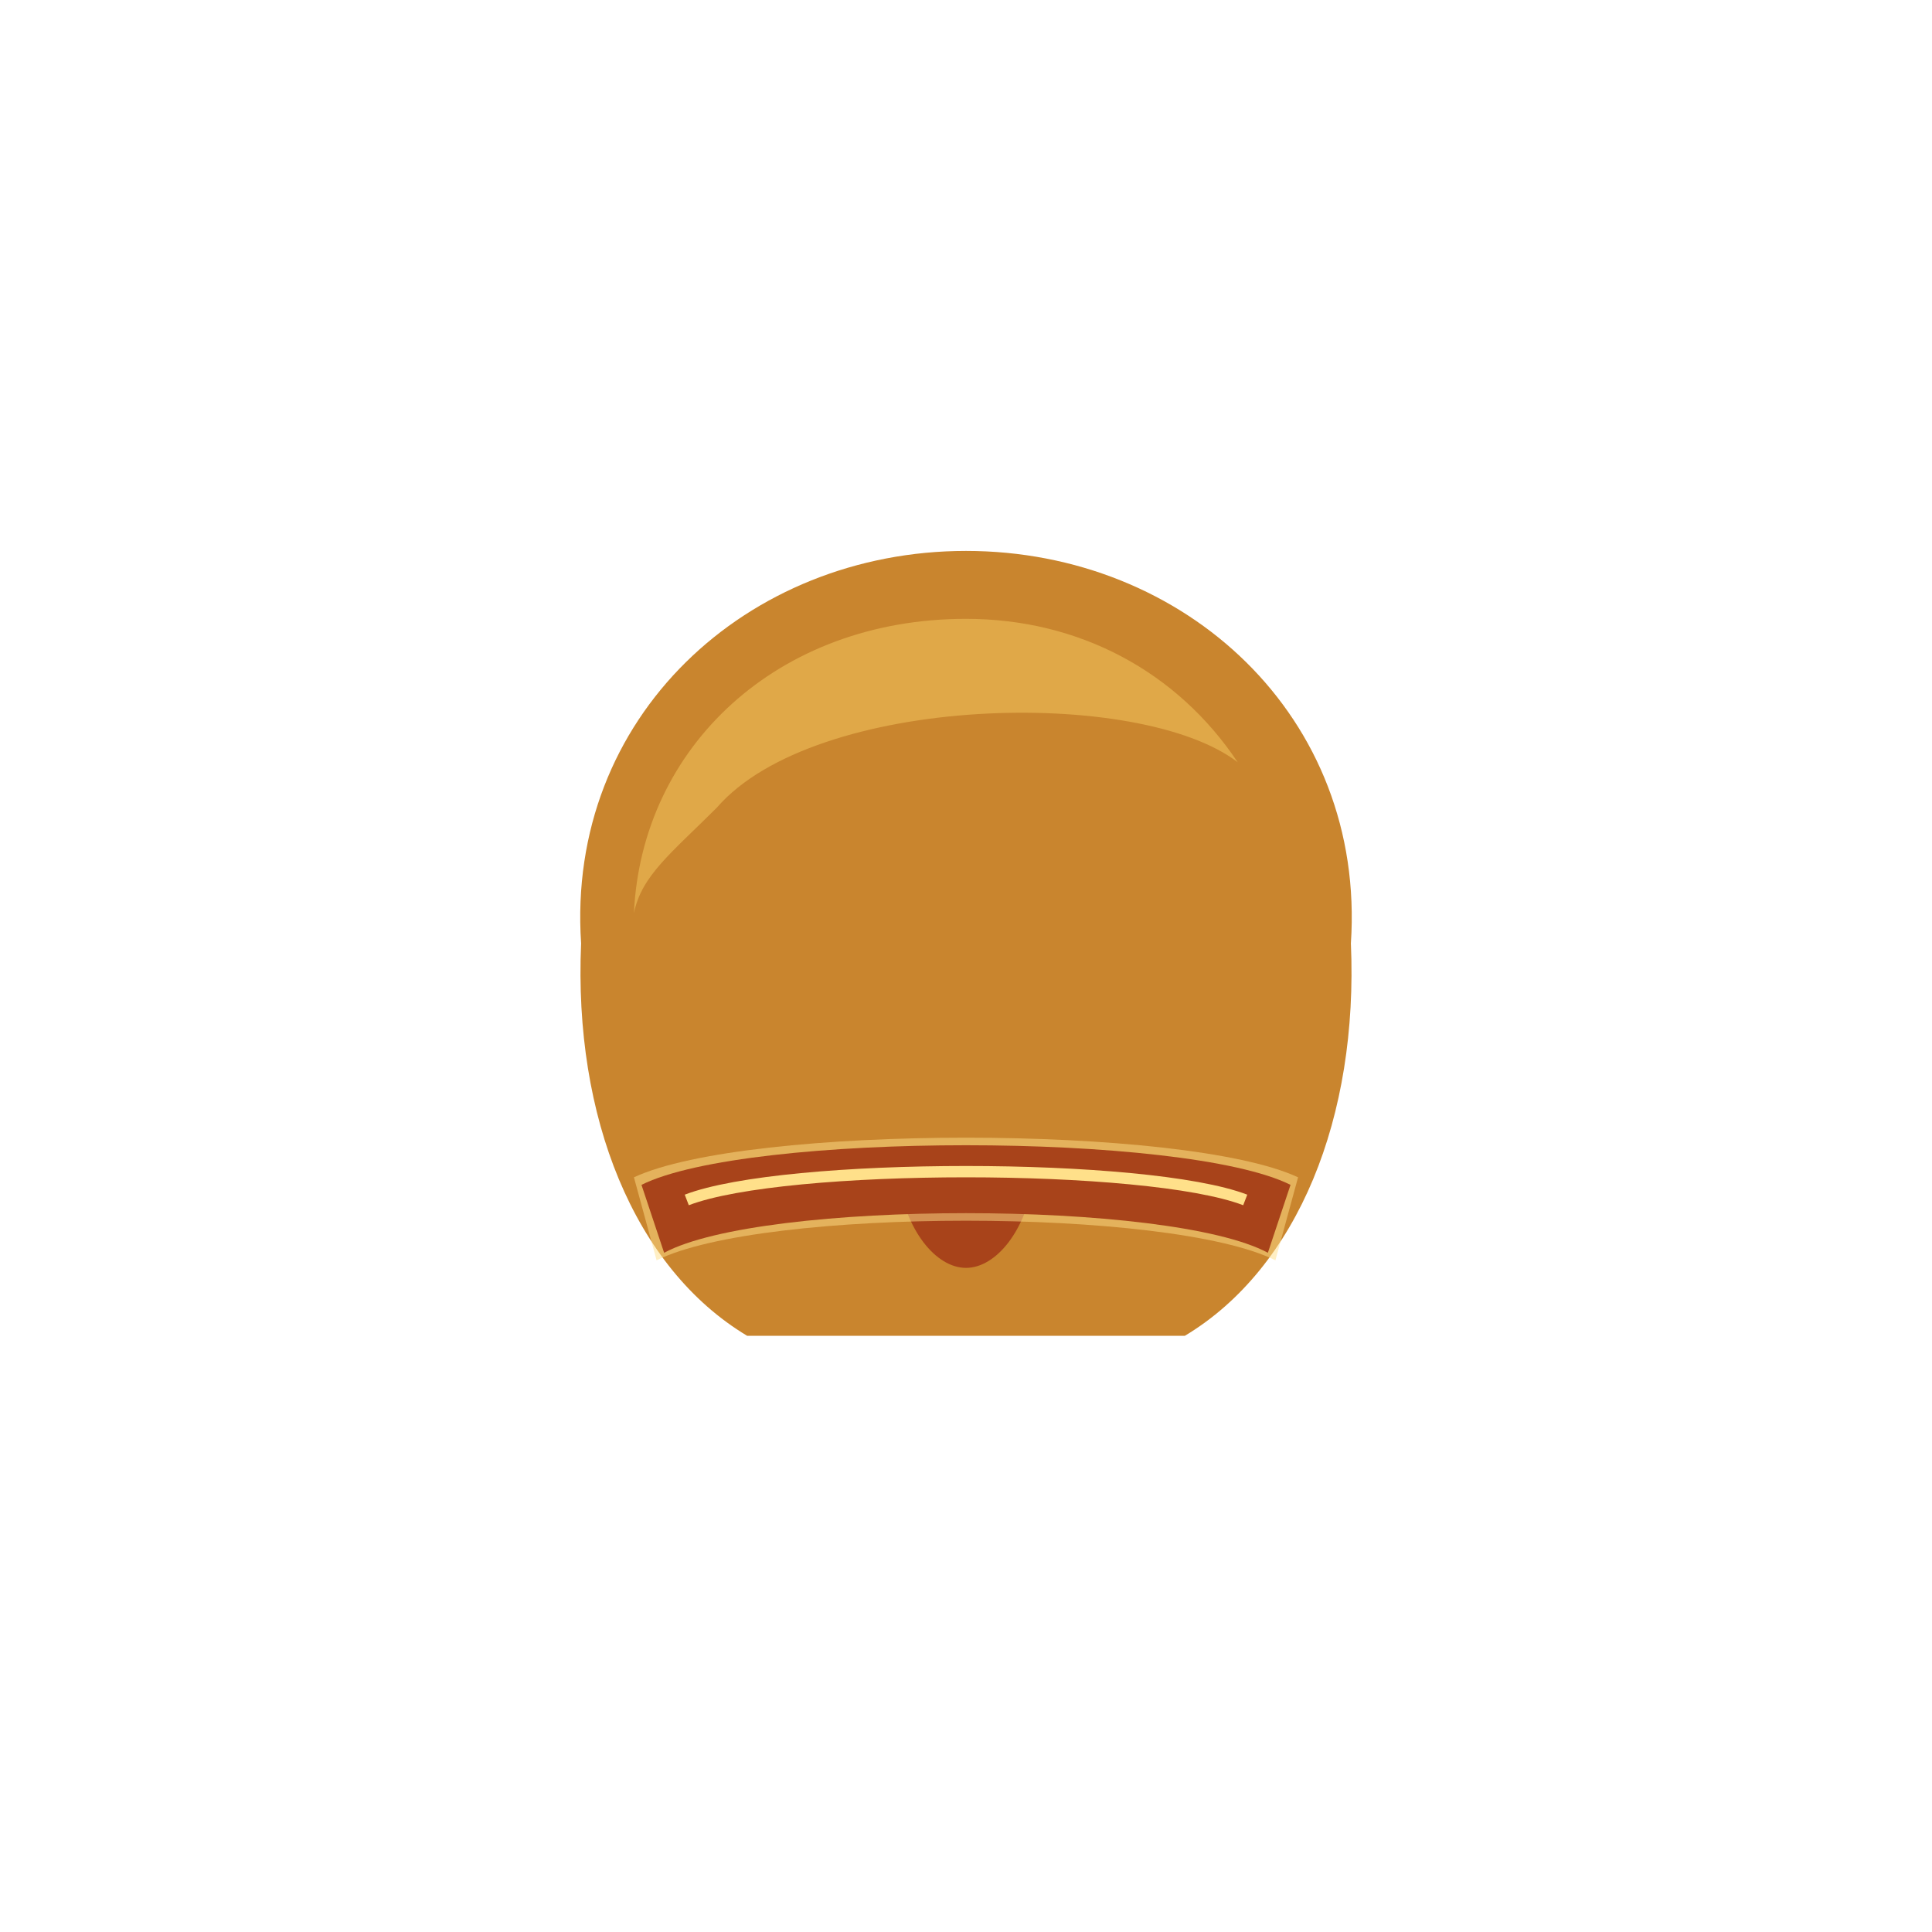
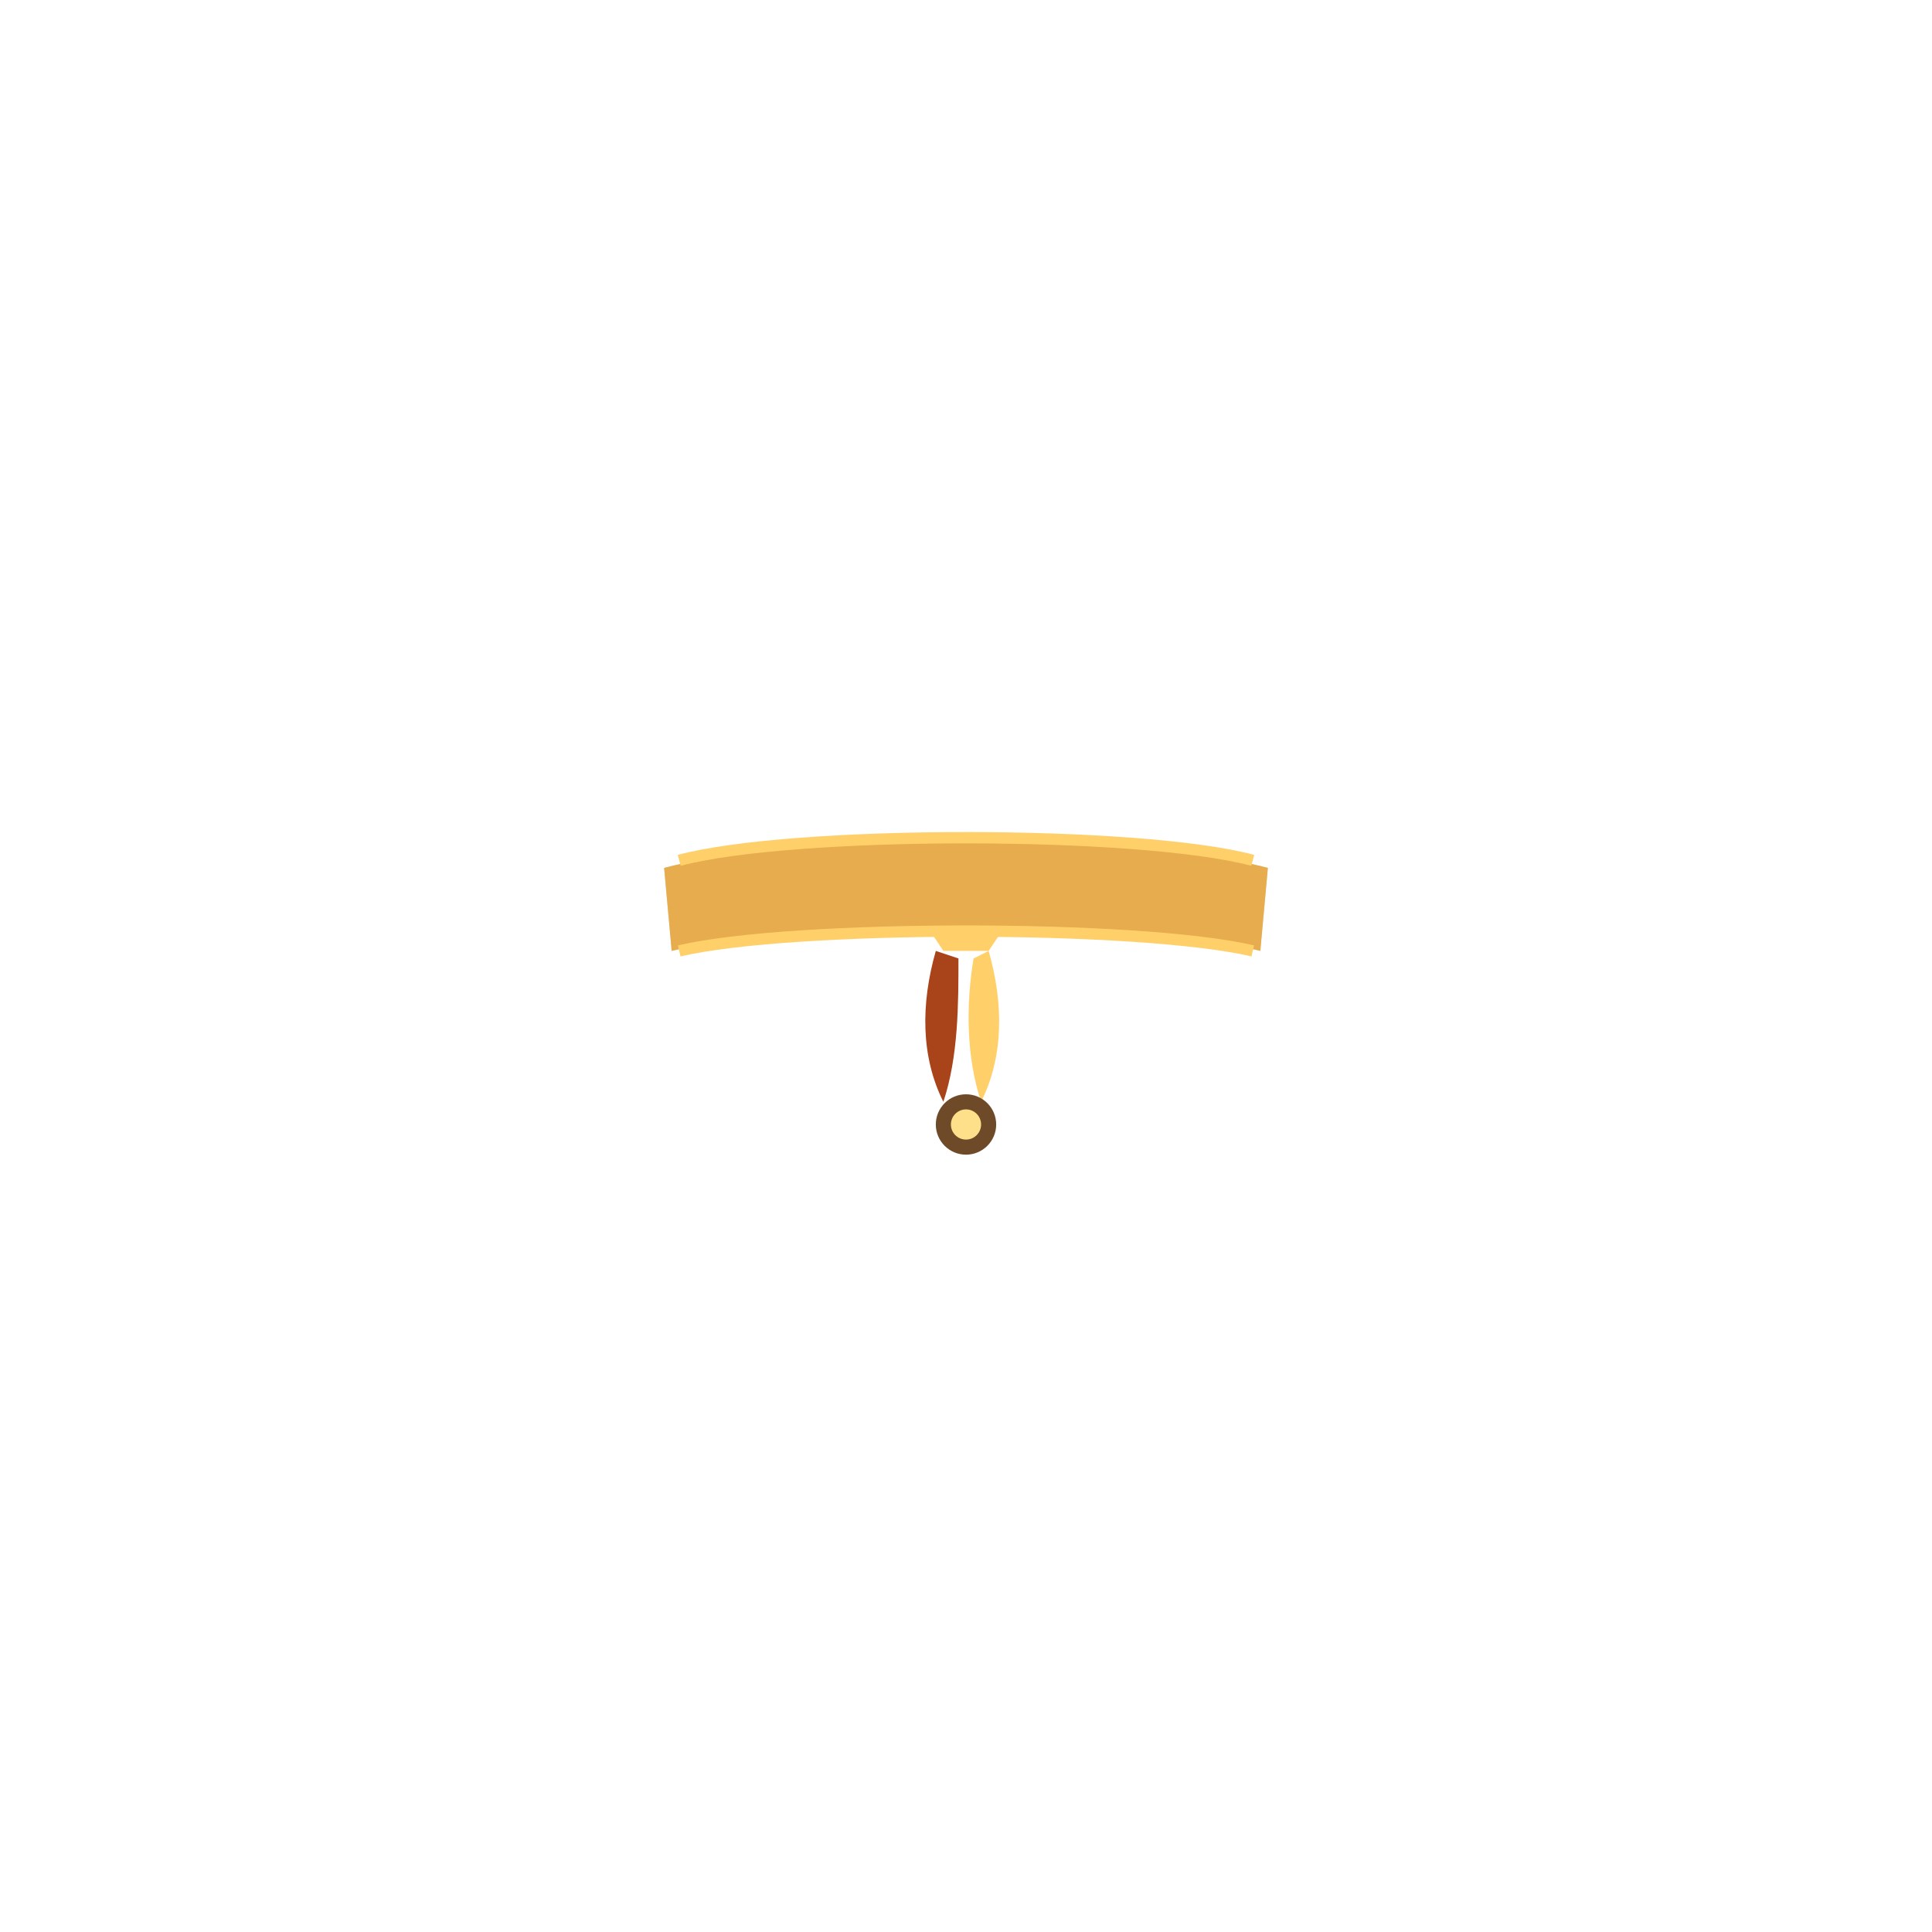
<svg xmlns="http://www.w3.org/2000/svg" viewBox="0 0 512 512" width="512" height="512">
-   <path d="M154 250 C150 190 198 146 256 146 C314 146 362 190 358 250 C360 296 344 336 314 354 L198 354 C168 336 152 296 154 250 Z" fill="#C9852E" />
-   <path d="M168 242 C170 198 206 164 256 164 C286 164 312 178 328 202 C302 182 216 184 190 214 C178 226 170 232 168 242 Z" fill="#E0A848" />
-   <path d="M238 312 C248 304 264 304 274 312 C272 326 264 336 256 336 C248 336 240 326 238 312 Z" fill="#A8431A" />
-   <path d="M168 312 C198 298 314 298 344 312 L338 334 C310 320 202 320 174 334 Z" fill="#FFE08A" opacity="0.5" />
-   <path d="M170 314 C198 300 314 300 342 314 L336 332 C310 318 202 318 176 332 Z" fill="#A8431A" />
-   <path d="M182 318 C208 308 304 308 330 318" stroke="#FFE08A" stroke-width="3" fill="none" />
+   <path d="M176 230 C210 221 302 221 336 230 L334 252 C302 244 210 244 178 252 Z" fill="#D8902E" />
+   <path d="M176 230 C210 221 302 221 336 230 L334 252 C302 244 210 244 178 252 Z" fill="#FFE08A" opacity="0.35" />
+   <path d="M180 228 C210 220 302 220 332 228" stroke="#FFD06A" stroke-width="3" fill="none" />
+   <path d="M180 252 C210 245 302 245 332 252" stroke="#FFD06A" stroke-width="3" fill="none" />
+   <path d="M246 246 L266 246 L262 252 L250 252 Z" fill="#FFD06A" />
+   <path d="M248 252 C244 266 244 280 250 292 C254 280 254 266 254 254 Z" fill="#A8431A" />
+   <path d="M262 252 C266 266 266 280 260 292 C256 280 256 266 258 254 Z" fill="#FFD06A" />
+   <circle cx="256" cy="298" r="8" fill="#6E4A28" />
+   <circle cx="256" cy="298" r="4" fill="#FFE08A" />
</svg>
